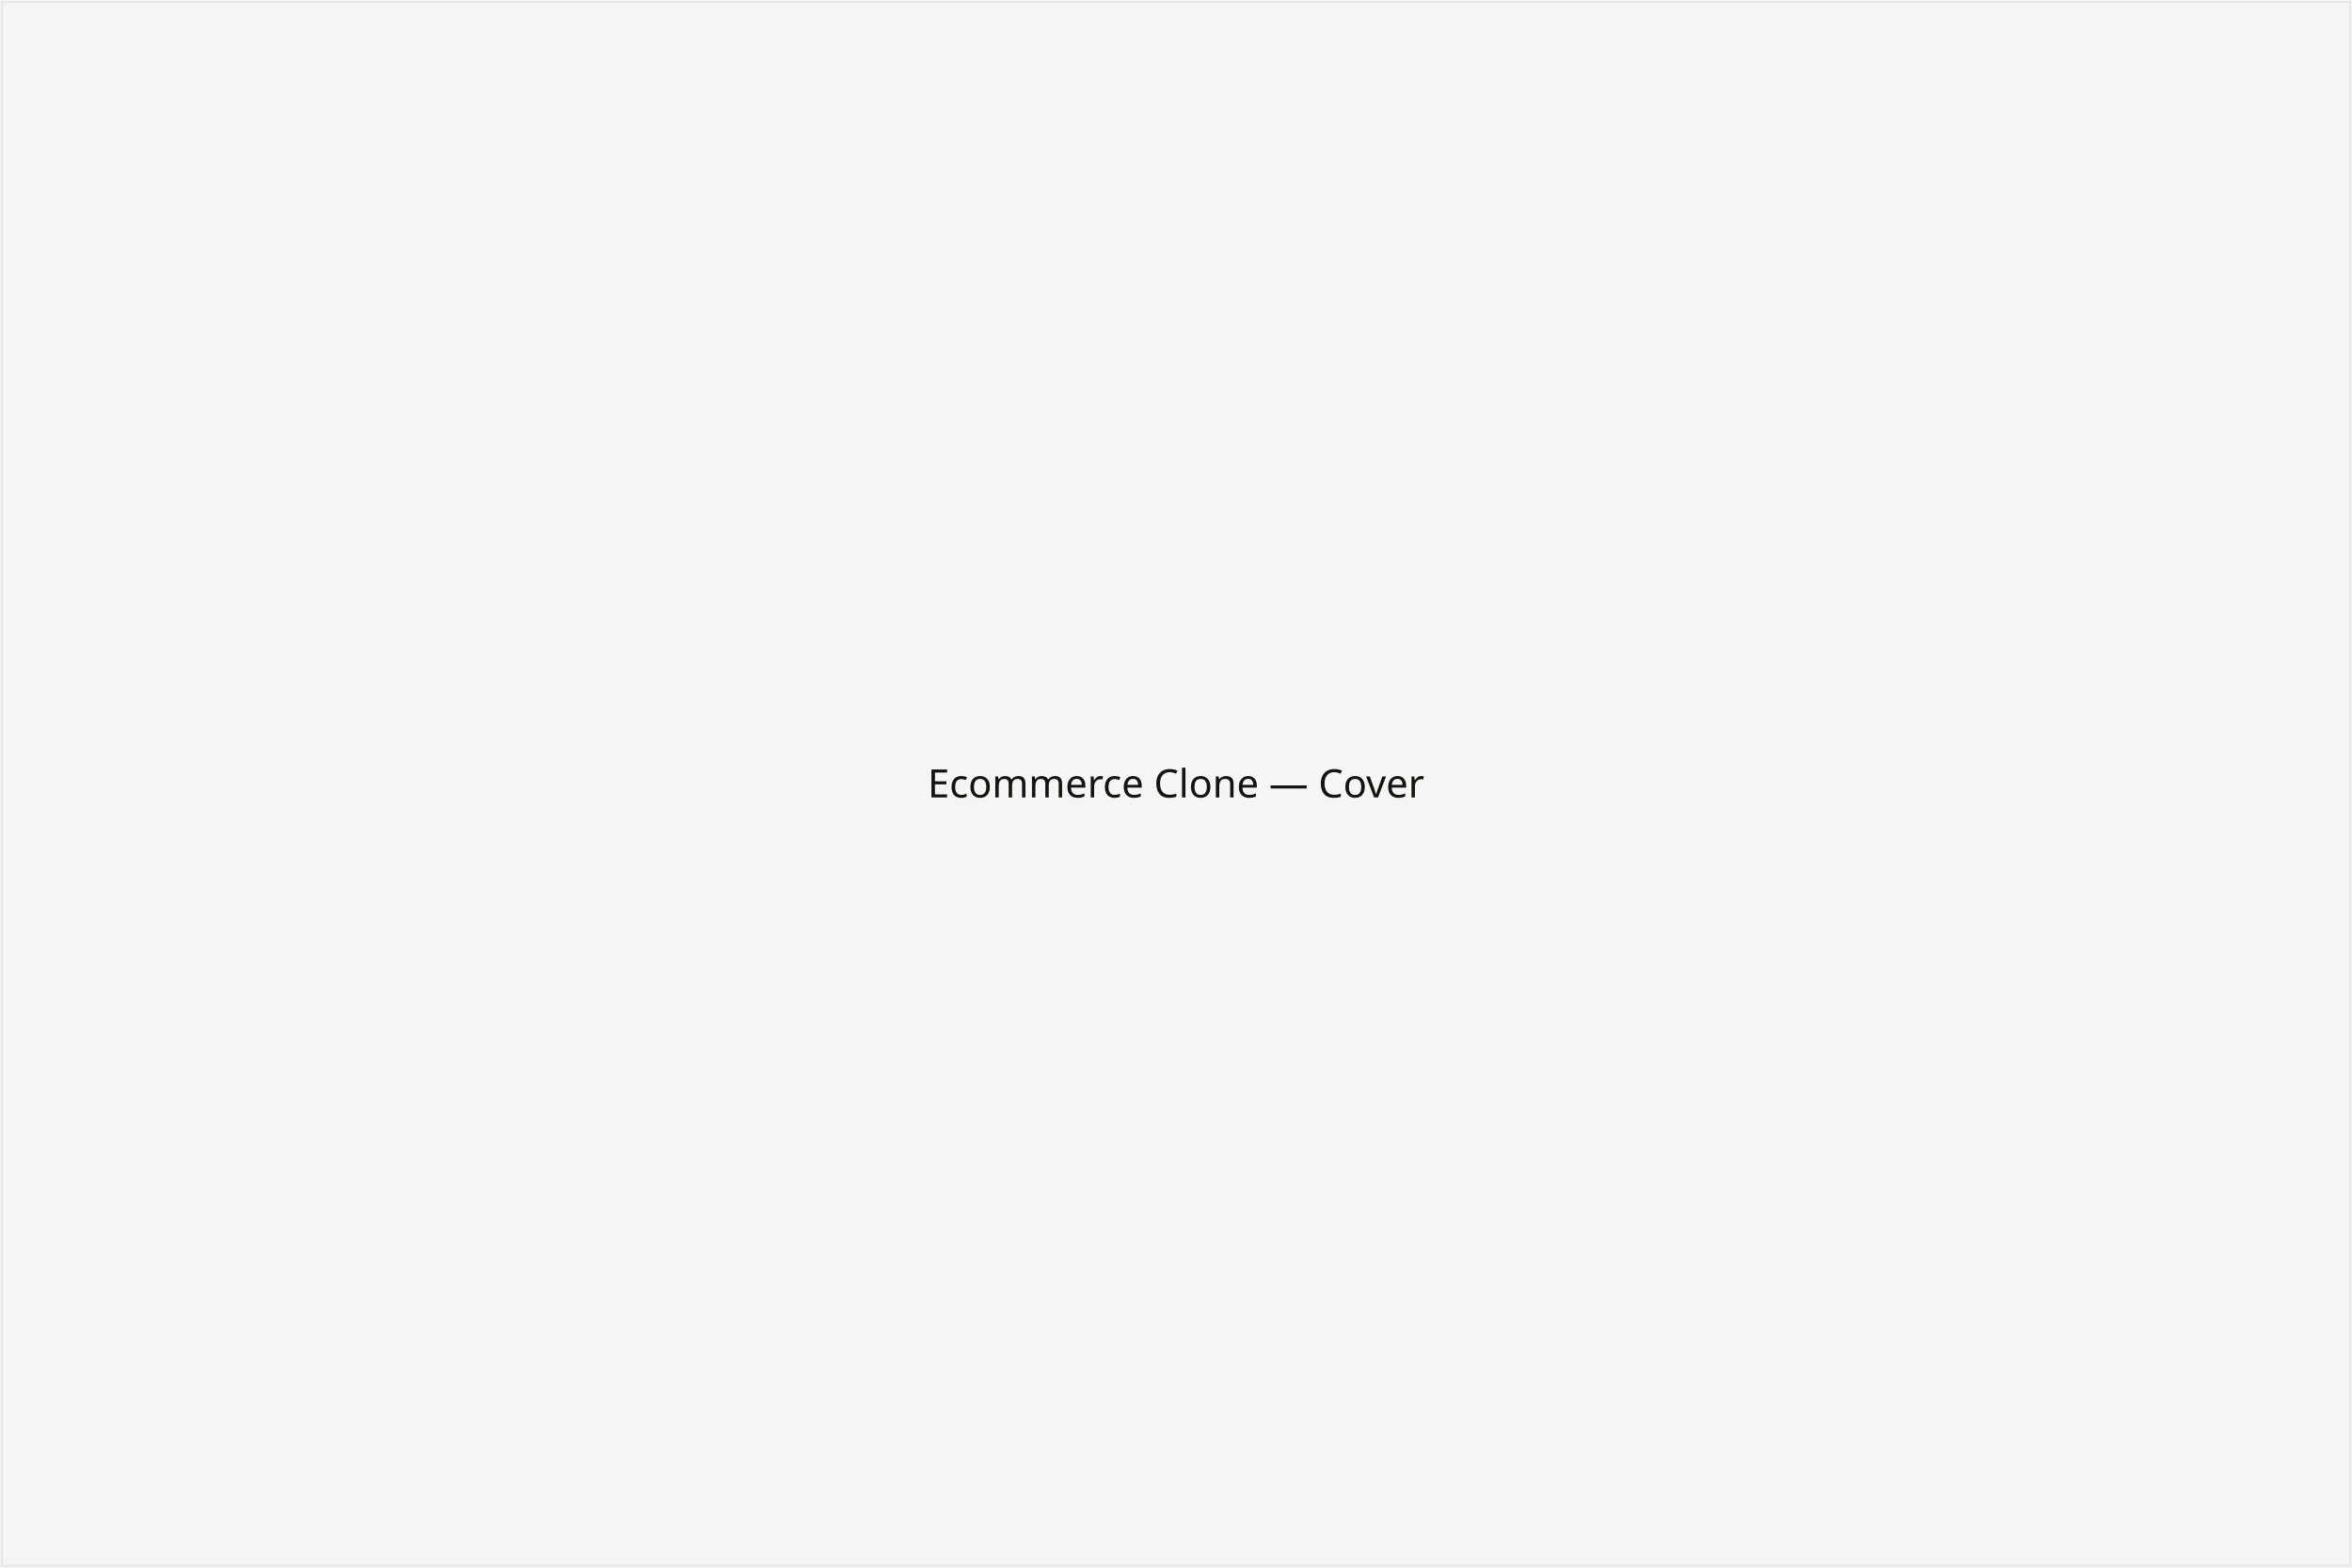
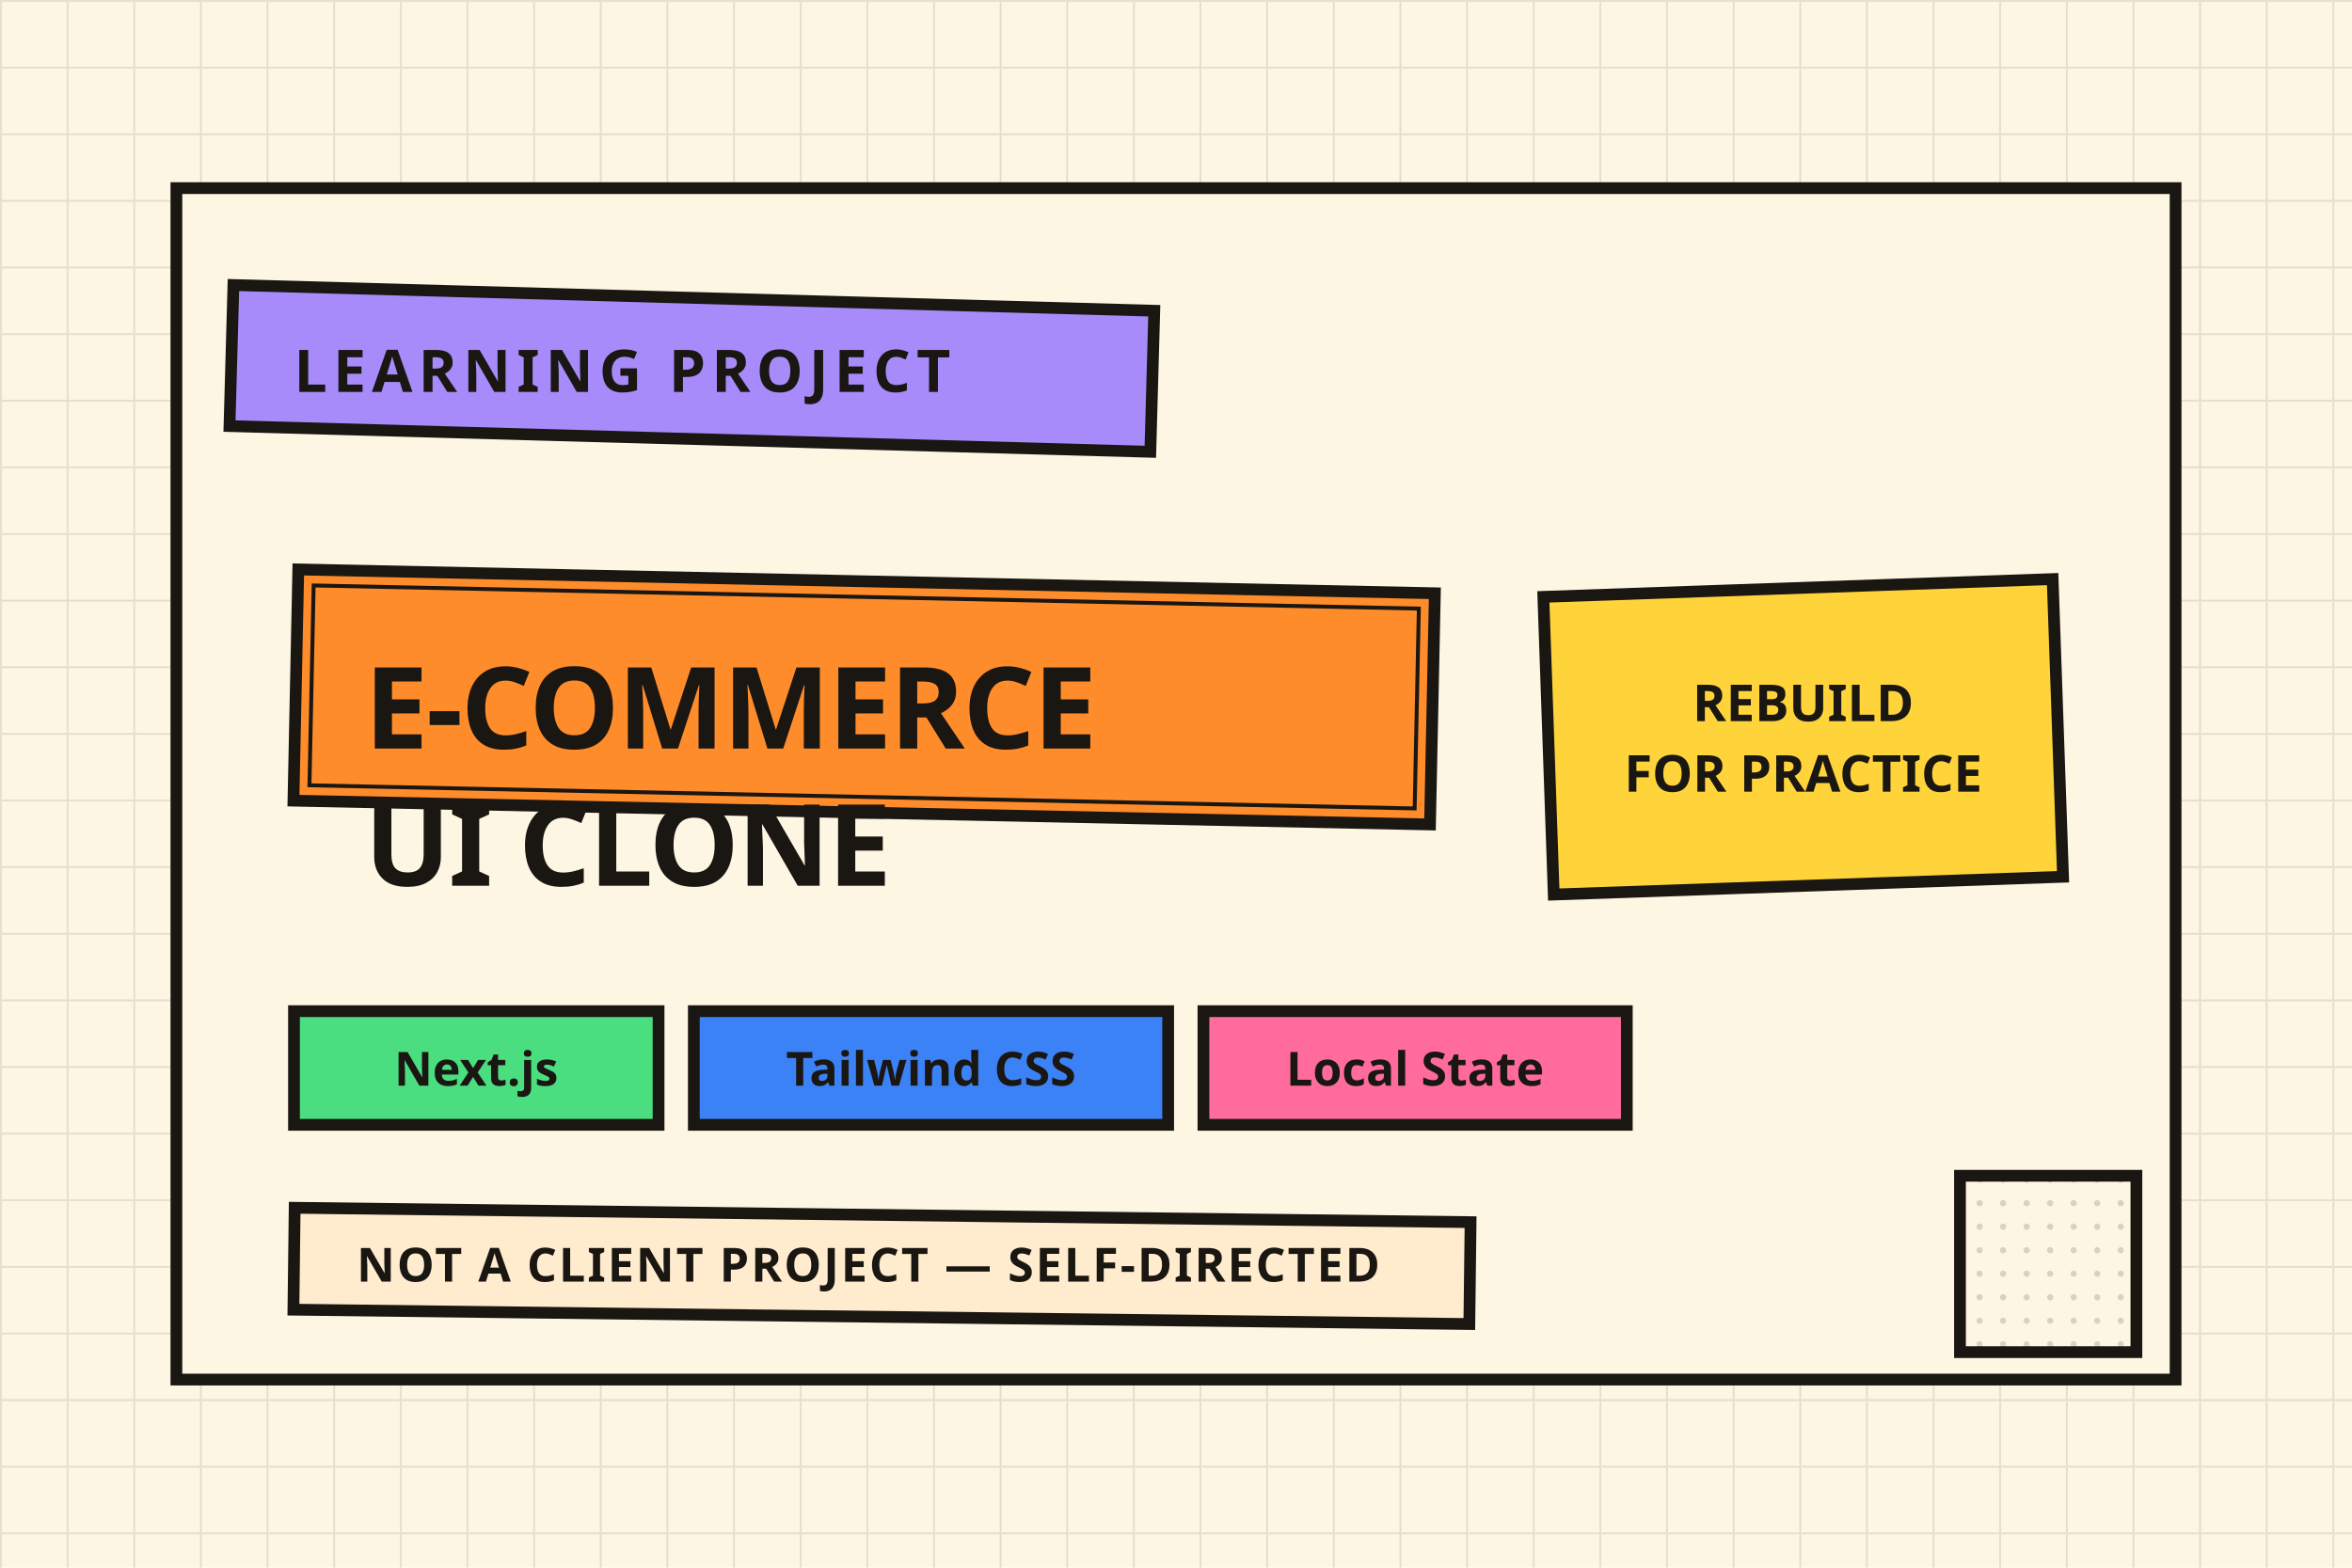
- <svg xmlns="http://www.w3.org/2000/svg" width="1200" height="800" viewBox="0 0 1200 800">
-   <rect width="100%" height="100%" fill="#F5F5F3" />
-   <rect x="1" y="1" width="1198" height="798" fill="none" stroke="#E6E6E4" stroke-width="1" />
-   <text x="50%" y="50%" font-family="sans-serif" font-size="20" fill="#141412" text-anchor="middle" dominant-baseline="middle">Ecommerce Clone — Cover</text>
+ <svg xmlns="http://www.w3.org/2000/svg" width="1200" height="800" viewBox="0 0 1200 800" role="img" aria-label="E-Commerce UI Clone — learning project, no live deployment">
+   <defs>
+     <pattern id="grid" width="34" height="34" patternUnits="userSpaceOnUse">
+       <path d="M34 0H0V34" fill="none" stroke="#1A1612" stroke-opacity="0.1" stroke-width="2" />
+     </pattern>
+     <pattern id="dots" width="12" height="12" patternUnits="userSpaceOnUse">
+       <circle cx="2" cy="2" r="1.6" fill="#1A1612" fill-opacity="0.16" />
+     </pattern>
+   </defs>
+   <rect width="1200" height="800" fill="#FDF6E3" />
+   <rect width="1200" height="800" fill="url(#grid)" />
+   <rect x="90" y="96" width="1020" height="608" fill="#FDF6E3" stroke="#1A1612" stroke-width="6" />
+   <rect x="118" y="152" width="470" height="72" fill="#A78BFA" stroke="#1A1612" stroke-width="6" transform="rotate(1.6 353 188)" />
+   <text x="150" y="200" font-family="Verdana, Geneva, sans-serif" font-size="30" font-weight="bold" fill="#1A1612" letter-spacing="3">LEARNING PROJECT</text>
+   <g transform="rotate(1.2 600 400)">
+     <rect x="150" y="300" width="580" height="118" fill="#FF8C2A" stroke="#1A1612" stroke-width="6" />
+     <rect x="158" y="308" width="564" height="102" fill="none" stroke="#1A1612" stroke-width="2" />
+   </g>
+   <text x="186" y="382" font-family="Verdana, Geneva, sans-serif" font-size="58" font-weight="bold" fill="#1A1612" letter-spacing="-1">E-COMMERCE</text>
+   <text x="186" y="452" font-family="Verdana, Geneva, sans-serif" font-size="58" font-weight="bold" fill="#1A1612" letter-spacing="-1">UI CLONE</text>
+   <rect x="790" y="300" width="260" height="152" fill="#FFD43B" stroke="#1A1612" stroke-width="6" transform="rotate(-2 920 376)" />
+   <text x="920" y="368" text-anchor="middle" font-family="Verdana, Geneva, sans-serif" font-size="26" font-weight="bold" fill="#1A1612">REBUILD</text>
+   <text x="920" y="404" text-anchor="middle" font-family="Verdana, Geneva, sans-serif" font-size="26" font-weight="bold" fill="#1A1612">FOR PRACTICE</text>
+   <g font-family="Verdana, Geneva, sans-serif" font-size="24" font-weight="bold" fill="#1A1612">
+     <rect x="150" y="516" width="186" height="58" fill="#4ADE80" stroke="#1A1612" stroke-width="6" />
+     <text x="243" y="554" text-anchor="middle">Next.js</text>
+     <rect x="354" y="516" width="242" height="58" fill="#3B82F6" stroke="#1A1612" stroke-width="6" />
+     <text x="475" y="554" text-anchor="middle">Tailwind CSS</text>
+     <rect x="614" y="516" width="216" height="58" fill="#FF6B9D" stroke="#1A1612" stroke-width="6" />
+     <text x="722" y="554" text-anchor="middle">Local State</text>
+   </g>
+   <rect x="150" y="620" width="600" height="52" fill="#FFEBCD" stroke="#1A1612" stroke-width="6" transform="rotate(0.7 450 646)" />
+   <text x="182" y="654" font-family="Verdana, Geneva, sans-serif" font-size="24" font-weight="bold" fill="#1A1612" letter-spacing="1">NOT A CLIENT PROJECT — SELF-DIRECTED</text>
+   <rect x="1000" y="600" width="90" height="90" fill="url(#dots)" stroke="#1A1612" stroke-width="6" />
</svg>
